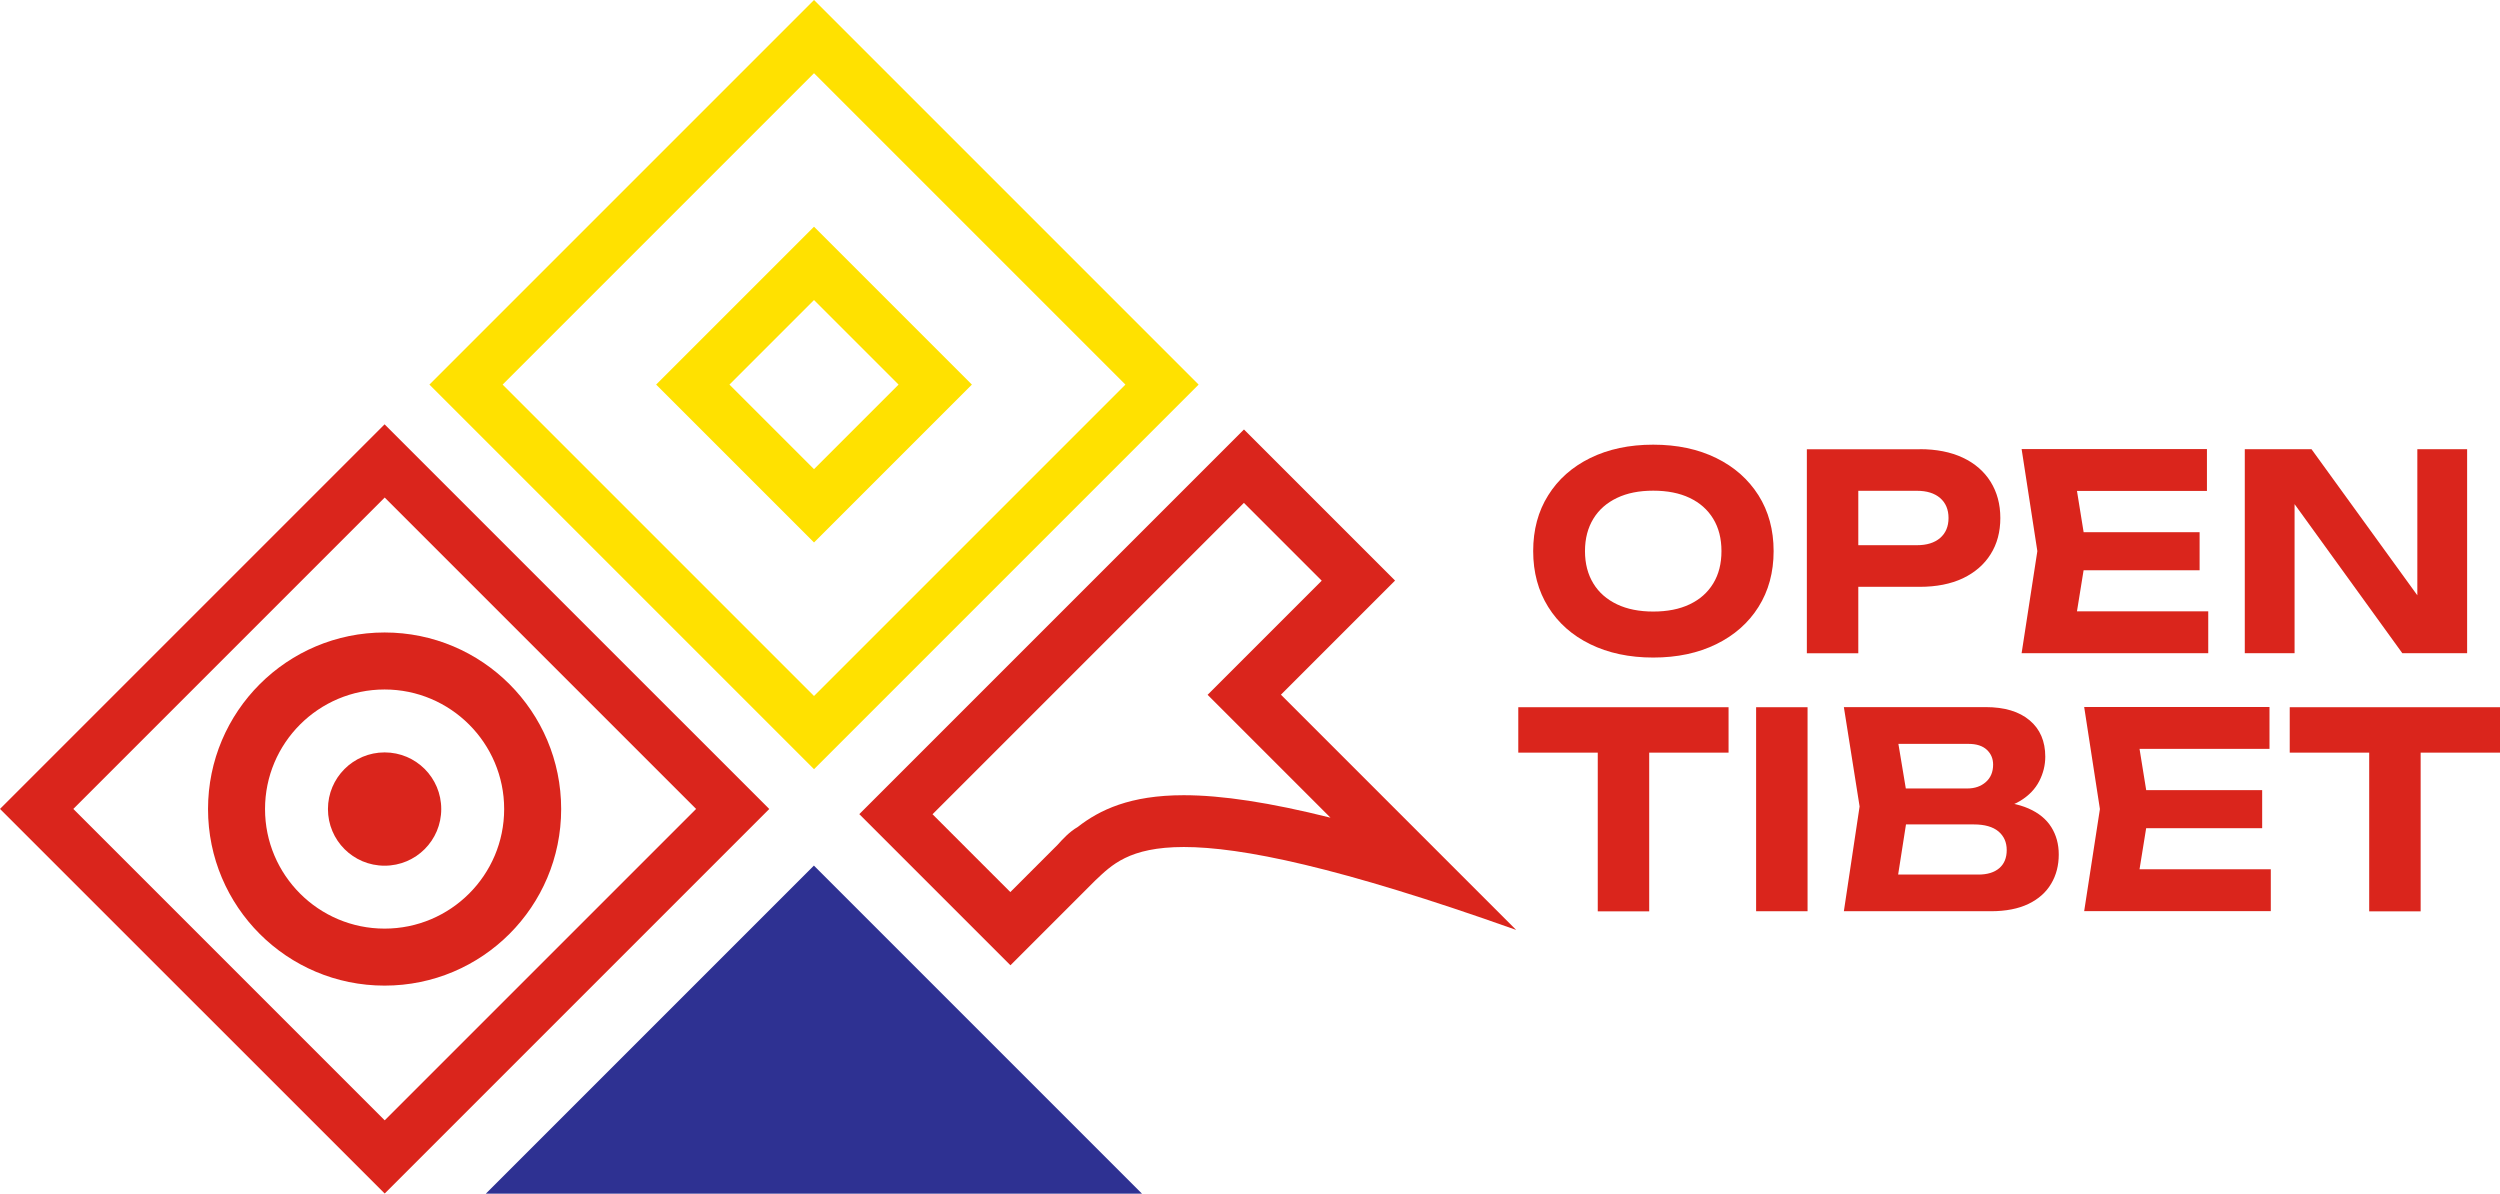
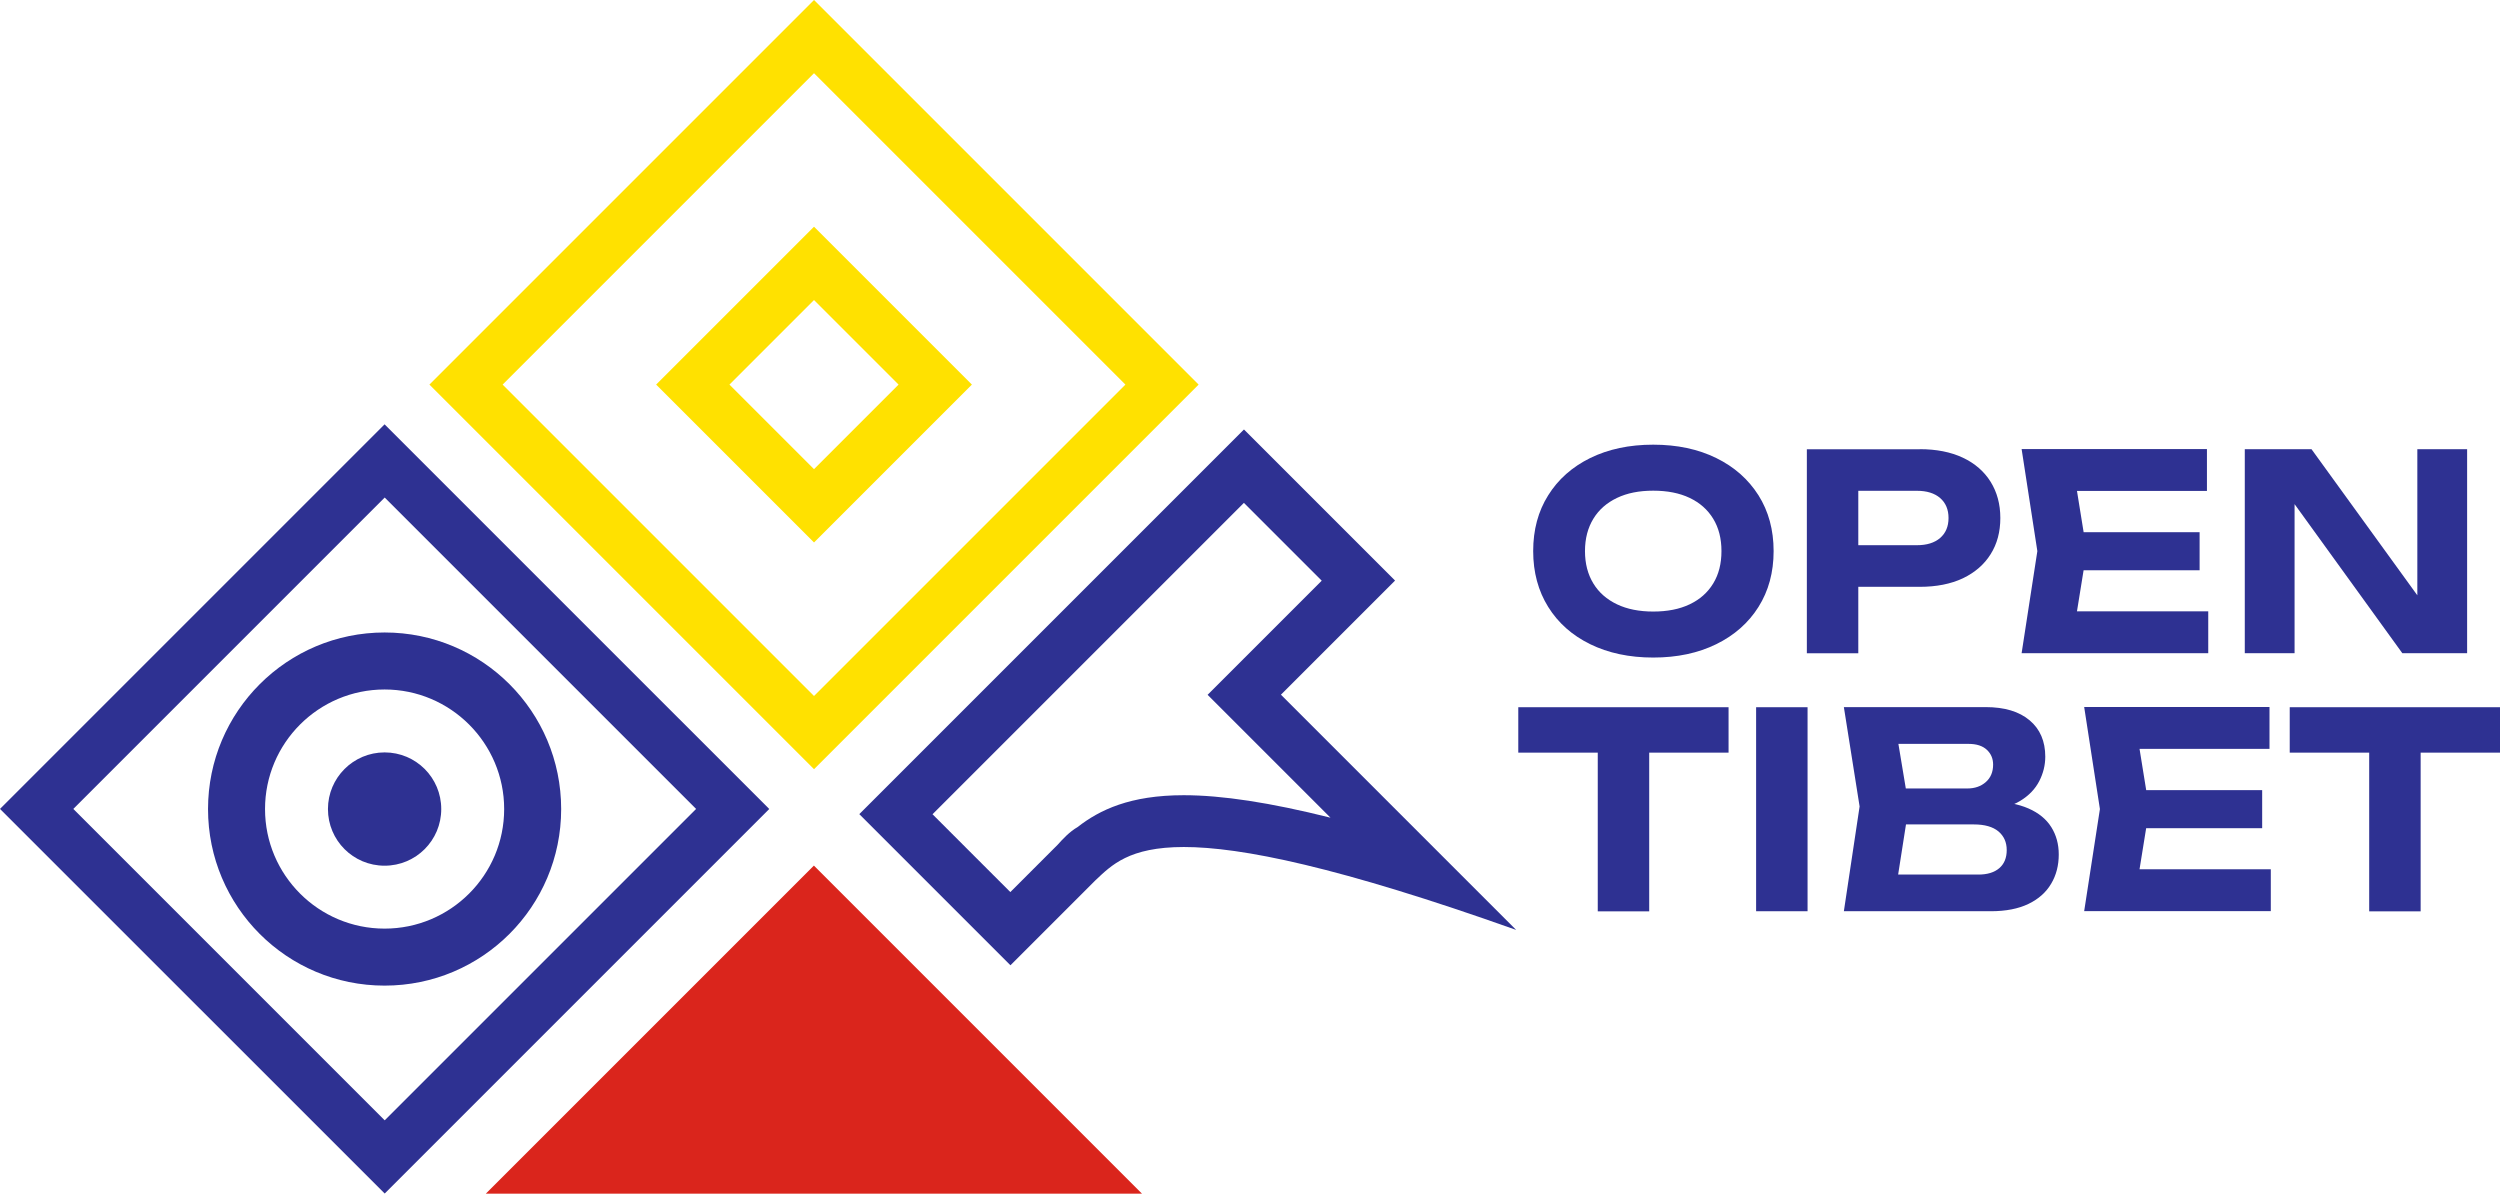
- <svg xmlns="http://www.w3.org/2000/svg" id="uuid-934eafd2-a6a8-4f11-ab2a-bcd7ad854e86" viewBox="0 0 211.39 100.93">
+ <svg xmlns="http://www.w3.org/2000/svg" id="uuid-2347dbeb-8069-4563-a739-4a45ff1fff5a" viewBox="0 0 211.39 100.93">
  <defs>
-     <style>.uuid-74076c4f-0ff7-4503-800f-03dfc603a4f7{fill:#2e3192;}.uuid-5fb17e20-82fa-48a2-b723-a144a6a3ec52{fill:#ffe100;}.uuid-05b8d607-4c4c-41cb-9314-0fd96e495d30{fill:#da251c;}</style>
+     <style>.uuid-8eba07fb-ab01-4432-bf2e-c1047cbed71d{fill:#2e3192;}.uuid-967e4239-84f7-4b45-aded-40af09458d69{fill:#ffe100;}.uuid-72ae261c-ac61-4ec2-a256-45cde81fba31{fill:#da251c;}</style>
  </defs>
-   <g id="uuid-30982f39-ef3c-4af6-bcd9-56ca53505824">
-     <path class="uuid-05b8d607-4c4c-41cb-9314-0fd96e495d30" d="m105.18,42.52l6.58,6.58-6.55,6.55-3.1,3.1,3.1,3.1,7.29,7.29c-5.11-1.28-9.18-1.9-12.41-1.9-4.53,0-7.11,1.24-8.97,2.69-.71.42-1.24,1-1.69,1.5l-1.07,1.07-2.93,2.93-6.58-6.58,26.33-26.33m0-6.2l-32.52,32.52,12.78,12.78c1.94-1.94,2.52-2.52,6.03-6.03.5-.5.87-.87,1.15-1.15.02-.02.74-.74.74-.74,0,0-.18.19-.74.74,0,0,0,0,0,0s0,0,0,0c1.35-1.27,2.83-2.82,7.48-2.82,4.82,0,13.06,1.66,28.1,7.01l-19.89-19.89,9.65-9.65-12.78-12.78h0Z" />
-     <path class="uuid-5fb17e20-82fa-48a2-b723-a144a6a3ec52" d="m68.83,0l-32.52,32.52,32.52,32.52,32.52-32.52L68.83,0Zm-26.33,32.52l26.33-26.33,26.33,26.33-26.33,26.33-26.33-26.33Z" />
-     <path class="uuid-5fb17e20-82fa-48a2-b723-a144a6a3ec52" d="m68.83,19.17l-13.35,13.35,13.35,13.35,13.35-13.35-13.35-13.35Zm-7.15,13.35l7.15-7.15,7.15,7.15-7.15,7.15-7.15-7.15Z" />
-     <path class="uuid-05b8d607-4c4c-41cb-9314-0fd96e495d30" d="m65.05,68.4l-32.52,32.52L0,68.4l32.52-32.52,32.52,32.52Zm-32.52,26.33l26.33-26.33-26.33-26.33-26.33,26.33,26.33,26.33Z" />
-     <path class="uuid-05b8d607-4c4c-41cb-9314-0fd96e495d30" d="m32.52,58.3c5.57,0,10.11,4.53,10.11,10.11s-4.53,10.11-10.11,10.11-10.11-4.53-10.11-10.11,4.53-10.11,10.11-10.11m0-4.82c-8.24,0-14.93,6.68-14.93,14.93s6.68,14.93,14.93,14.93,14.93-6.68,14.93-14.93-6.68-14.93-14.93-14.93h0Z" />
-     <path class="uuid-05b8d607-4c4c-41cb-9314-0fd96e495d30" d="m32.52,63.62c-2.64,0-4.79,2.14-4.79,4.79s2.14,4.79,4.79,4.79,4.79-2.14,4.79-4.79-2.14-4.79-4.79-4.79h0Z" />
-     <polyline class="uuid-74076c4f-0ff7-4503-800f-03dfc603a4f7" points="82.89 100.93 96.56 100.93 96.56 100.93 68.82 73.19 41.08 100.93 41.08 100.93 54.75 100.93" />
-     <path class="uuid-05b8d607-4c4c-41cb-9314-0fd96e495d30" d="m139.79,55.6c-2.02,0-3.8-.38-5.33-1.13-1.53-.75-2.71-1.8-3.55-3.15-.84-1.35-1.27-2.92-1.27-4.72s.42-3.37,1.27-4.72c.84-1.35,2.03-2.4,3.55-3.15,1.53-.75,3.3-1.13,5.33-1.13s3.8.38,5.33,1.13c1.53.75,2.71,1.8,3.57,3.15.85,1.35,1.28,2.92,1.28,4.72s-.43,3.37-1.28,4.72c-.85,1.35-2.04,2.4-3.57,3.15-1.53.75-3.3,1.13-5.33,1.13Zm0-3.89c1.2,0,2.22-.2,3.08-.61.86-.41,1.52-.99,1.99-1.76s.7-1.68.7-2.74-.23-1.97-.7-2.74-1.13-1.35-1.99-1.76-1.89-.61-3.08-.61-2.2.2-3.06.61c-.86.41-1.53.99-2,1.76s-.71,1.68-.71,2.74.24,1.97.71,2.74,1.14,1.35,2,1.76c.86.41,1.88.61,3.06.61Z" />
-     <path class="uuid-05b8d607-4c4c-41cb-9314-0fd96e495d30" d="m162.32,37.98c1.41,0,2.63.24,3.65.72,1.02.48,1.8,1.16,2.35,2.04.54.87.82,1.89.82,3.06s-.27,2.19-.82,3.06c-.54.87-1.33,1.55-2.35,2.04-1.02.48-2.24.72-3.65.72h-7.55v-3.52h7.32c.83,0,1.48-.2,1.96-.61.47-.41.71-.97.71-1.69s-.24-1.28-.71-1.69c-.48-.41-1.13-.61-1.96-.61h-6.92l1.96-2.02v15.76h-4.35v-17.25h9.55Z" />
-     <path class="uuid-05b8d607-4c4c-41cb-9314-0fd96e495d30" d="m176.44,46.61l-1.15,7.13-1.82-2.05h13.25v3.54h-15.78l1.33-8.63-1.33-8.63h15.67v3.54h-13.14l1.82-2.05,1.15,7.13Zm9.55-1.61v3.22h-12.49v-3.22h12.49Z" />
-     <path class="uuid-05b8d607-4c4c-41cb-9314-0fd96e495d30" d="m205.8,52.27l-1.4.25v-14.54h4.21v17.25h-5.48l-10.51-14.54,1.4-.25v14.79h-4.21v-17.25h5.64l10.35,14.29Z" />
-     <path class="uuid-05b8d607-4c4c-41cb-9314-0fd96e495d30" d="m128.38,59.8h17.78v3.84h-17.78v-3.84Zm6.72,1.91h4.35v15.35h-4.35v-15.35Z" />
-     <path class="uuid-05b8d607-4c4c-41cb-9314-0fd96e495d30" d="m148.49,59.8h4.35v17.25h-4.35v-17.25Z" />
-     <path class="uuid-05b8d607-4c4c-41cb-9314-0fd96e495d30" d="m167.82,68.59l.37-.85c1.35.03,2.46.24,3.33.62.87.38,1.51.91,1.93,1.58.42.67.63,1.44.63,2.31,0,.92-.21,1.75-.64,2.47-.43.73-1.07,1.3-1.92,1.71-.85.41-1.91.62-3.19.62h-12.42l1.33-8.86-1.33-8.4h11.99c1.59,0,2.83.37,3.72,1.12.88.74,1.32,1.77,1.32,3.07,0,.72-.17,1.41-.51,2.07s-.87,1.22-1.61,1.67-1.73.74-2.99.86Zm-7.64,7.41l-1.66-2.05h8.77c.75,0,1.34-.18,1.76-.54s.63-.87.63-1.53-.23-1.18-.7-1.58c-.47-.39-1.16-.59-2.08-.59h-7.18v-3.04h6.63c.63,0,1.15-.18,1.56-.54.41-.36.62-.85.62-1.48,0-.51-.18-.92-.53-1.25-.35-.33-.87-.5-1.54-.5h-7.91l1.63-2.05,1.22,7.34-1.22,7.8Z" />
-     <path class="uuid-05b8d607-4c4c-41cb-9314-0fd96e495d30" d="m181.73,68.42l-1.15,7.13-1.82-2.05h13.25v3.54h-15.78l1.33-8.63-1.33-8.63h15.67v3.54h-13.14l1.82-2.05,1.15,7.13Zm9.55-1.61v3.22h-12.49v-3.22h12.49Z" />
-     <path class="uuid-05b8d607-4c4c-41cb-9314-0fd96e495d30" d="m193.61,59.8h17.78v3.84h-17.78v-3.84Zm6.72,1.91h4.35v15.35h-4.35v-15.35Z" />
+   <g id="uuid-a93c8cad-f069-44df-b427-9e1f7a0ff424">
+     <path class="uuid-8eba07fb-ab01-4432-bf2e-c1047cbed71d" d="m105.18,42.52l6.58,6.58-6.55,6.55-3.1,3.1,3.1,3.1,7.29,7.29c-5.11-1.28-9.18-1.9-12.41-1.9-4.53,0-7.11,1.24-8.97,2.69-.71.42-1.24,1-1.69,1.5l-1.07,1.07-2.93,2.93-6.58-6.58,26.33-26.33m0-6.2l-32.52,32.52,12.78,12.78c1.94-1.94,2.52-2.52,6.03-6.03.5-.5.87-.87,1.15-1.15.02-.02.74-.74.74-.74,0,0-.18.19-.74.74,0,0,0,0,0,0s0,0,0,0c1.35-1.27,2.83-2.82,7.48-2.82,4.82,0,13.06,1.66,28.1,7.01l-19.89-19.89,9.65-9.65-12.78-12.78h0Z" />
+     <path class="uuid-967e4239-84f7-4b45-aded-40af09458d69" d="m68.83,0l-32.52,32.52,32.52,32.52,32.52-32.52L68.83,0Zm-26.33,32.52l26.33-26.33,26.33,26.33-26.33,26.33-26.33-26.33Z" />
+     <path class="uuid-967e4239-84f7-4b45-aded-40af09458d69" d="m68.83,19.17l-13.35,13.35,13.35,13.35,13.35-13.35-13.35-13.35Zm-7.15,13.35l7.15-7.15,7.15,7.15-7.15,7.15-7.15-7.15Z" />
+     <path class="uuid-8eba07fb-ab01-4432-bf2e-c1047cbed71d" d="m65.05,68.4l-32.52,32.52L0,68.4l32.52-32.52,32.52,32.52Zm-32.52,26.33l26.33-26.33-26.33-26.33-26.33,26.33,26.33,26.33Z" />
+     <path class="uuid-8eba07fb-ab01-4432-bf2e-c1047cbed71d" d="m32.52,58.3c5.57,0,10.11,4.53,10.11,10.11s-4.53,10.11-10.11,10.11-10.11-4.53-10.11-10.11,4.53-10.11,10.11-10.11m0-4.82c-8.24,0-14.93,6.68-14.93,14.93s6.68,14.93,14.93,14.93,14.93-6.68,14.93-14.93-6.68-14.93-14.93-14.93h0Z" />
+     <path class="uuid-8eba07fb-ab01-4432-bf2e-c1047cbed71d" d="m32.52,63.62c-2.64,0-4.79,2.14-4.79,4.79s2.14,4.79,4.79,4.79,4.79-2.14,4.79-4.79-2.14-4.79-4.79-4.79h0Z" />
+     <polyline class="uuid-72ae261c-ac61-4ec2-a256-45cde81fba31" points="82.89 100.93 96.56 100.93 96.56 100.93 68.82 73.19 41.08 100.93 41.08 100.93 54.75 100.93" />
+     <path class="uuid-8eba07fb-ab01-4432-bf2e-c1047cbed71d" d="m139.79,55.6c-2.02,0-3.8-.38-5.33-1.13-1.53-.75-2.71-1.8-3.55-3.15-.84-1.35-1.27-2.92-1.27-4.72s.42-3.37,1.27-4.72c.84-1.35,2.03-2.4,3.55-3.15,1.53-.75,3.3-1.13,5.33-1.13s3.8.38,5.33,1.13c1.53.75,2.71,1.8,3.57,3.15.85,1.35,1.28,2.92,1.28,4.72s-.43,3.37-1.28,4.72c-.85,1.35-2.04,2.4-3.57,3.15-1.53.75-3.3,1.13-5.33,1.13Zm0-3.89c1.2,0,2.22-.2,3.08-.61.86-.41,1.52-.99,1.99-1.76s.7-1.68.7-2.74-.23-1.97-.7-2.74-1.13-1.35-1.99-1.76-1.89-.61-3.08-.61-2.2.2-3.06.61c-.86.41-1.53.99-2,1.76s-.71,1.68-.71,2.74.24,1.97.71,2.74,1.14,1.35,2,1.76c.86.41,1.88.61,3.06.61Z" />
+     <path class="uuid-8eba07fb-ab01-4432-bf2e-c1047cbed71d" d="m162.32,37.98c1.41,0,2.63.24,3.65.72,1.02.48,1.8,1.16,2.35,2.04.54.87.82,1.89.82,3.06s-.27,2.19-.82,3.06c-.54.87-1.33,1.55-2.35,2.04-1.02.48-2.24.72-3.65.72h-7.55v-3.52h7.32c.83,0,1.48-.2,1.96-.61.47-.41.71-.97.71-1.69s-.24-1.28-.71-1.69c-.48-.41-1.13-.61-1.96-.61h-6.92l1.96-2.02v15.76h-4.35v-17.25h9.55Z" />
+     <path class="uuid-8eba07fb-ab01-4432-bf2e-c1047cbed71d" d="m176.44,46.61l-1.15,7.13-1.82-2.05h13.25v3.54h-15.78l1.33-8.63-1.33-8.63h15.67v3.54h-13.14l1.82-2.05,1.15,7.13Zm9.55-1.61v3.22h-12.49v-3.22h12.49Z" />
+     <path class="uuid-8eba07fb-ab01-4432-bf2e-c1047cbed71d" d="m205.8,52.27l-1.4.25v-14.54h4.21v17.25h-5.48l-10.51-14.54,1.4-.25v14.79h-4.21v-17.25h5.64l10.35,14.29Z" />
+     <path class="uuid-8eba07fb-ab01-4432-bf2e-c1047cbed71d" d="m128.38,59.8h17.78v3.84h-17.78v-3.84Zm6.72,1.91h4.35v15.35h-4.35v-15.35Z" />
+     <path class="uuid-8eba07fb-ab01-4432-bf2e-c1047cbed71d" d="m148.49,59.8h4.35v17.25h-4.35v-17.25Z" />
+     <path class="uuid-8eba07fb-ab01-4432-bf2e-c1047cbed71d" d="m167.82,68.59l.37-.85c1.35.03,2.46.24,3.33.62.87.38,1.51.91,1.93,1.58.42.67.63,1.44.63,2.31,0,.92-.21,1.75-.64,2.47-.43.73-1.07,1.3-1.92,1.71-.85.41-1.91.62-3.19.62h-12.42l1.33-8.86-1.33-8.4h11.99c1.59,0,2.83.37,3.72,1.12.88.74,1.32,1.77,1.32,3.07,0,.72-.17,1.41-.51,2.07s-.87,1.22-1.61,1.67-1.73.74-2.99.86Zm-7.64,7.41l-1.66-2.05h8.77c.75,0,1.34-.18,1.76-.54s.63-.87.63-1.53-.23-1.18-.7-1.58c-.47-.39-1.16-.59-2.08-.59h-7.18v-3.04h6.63c.63,0,1.15-.18,1.56-.54.41-.36.62-.85.62-1.48,0-.51-.18-.92-.53-1.25-.35-.33-.87-.5-1.54-.5h-7.91l1.63-2.05,1.22,7.34-1.22,7.8Z" />
+     <path class="uuid-8eba07fb-ab01-4432-bf2e-c1047cbed71d" d="m181.73,68.42l-1.15,7.13-1.82-2.05h13.25v3.54h-15.78l1.33-8.63-1.33-8.63h15.67v3.54h-13.14l1.82-2.05,1.15,7.13Zm9.55-1.61v3.22h-12.49v-3.22h12.49Z" />
+     <path class="uuid-8eba07fb-ab01-4432-bf2e-c1047cbed71d" d="m193.61,59.8h17.78v3.84h-17.78v-3.84Zm6.72,1.91h4.35v15.35h-4.35v-15.35Z" />
  </g>
</svg>
